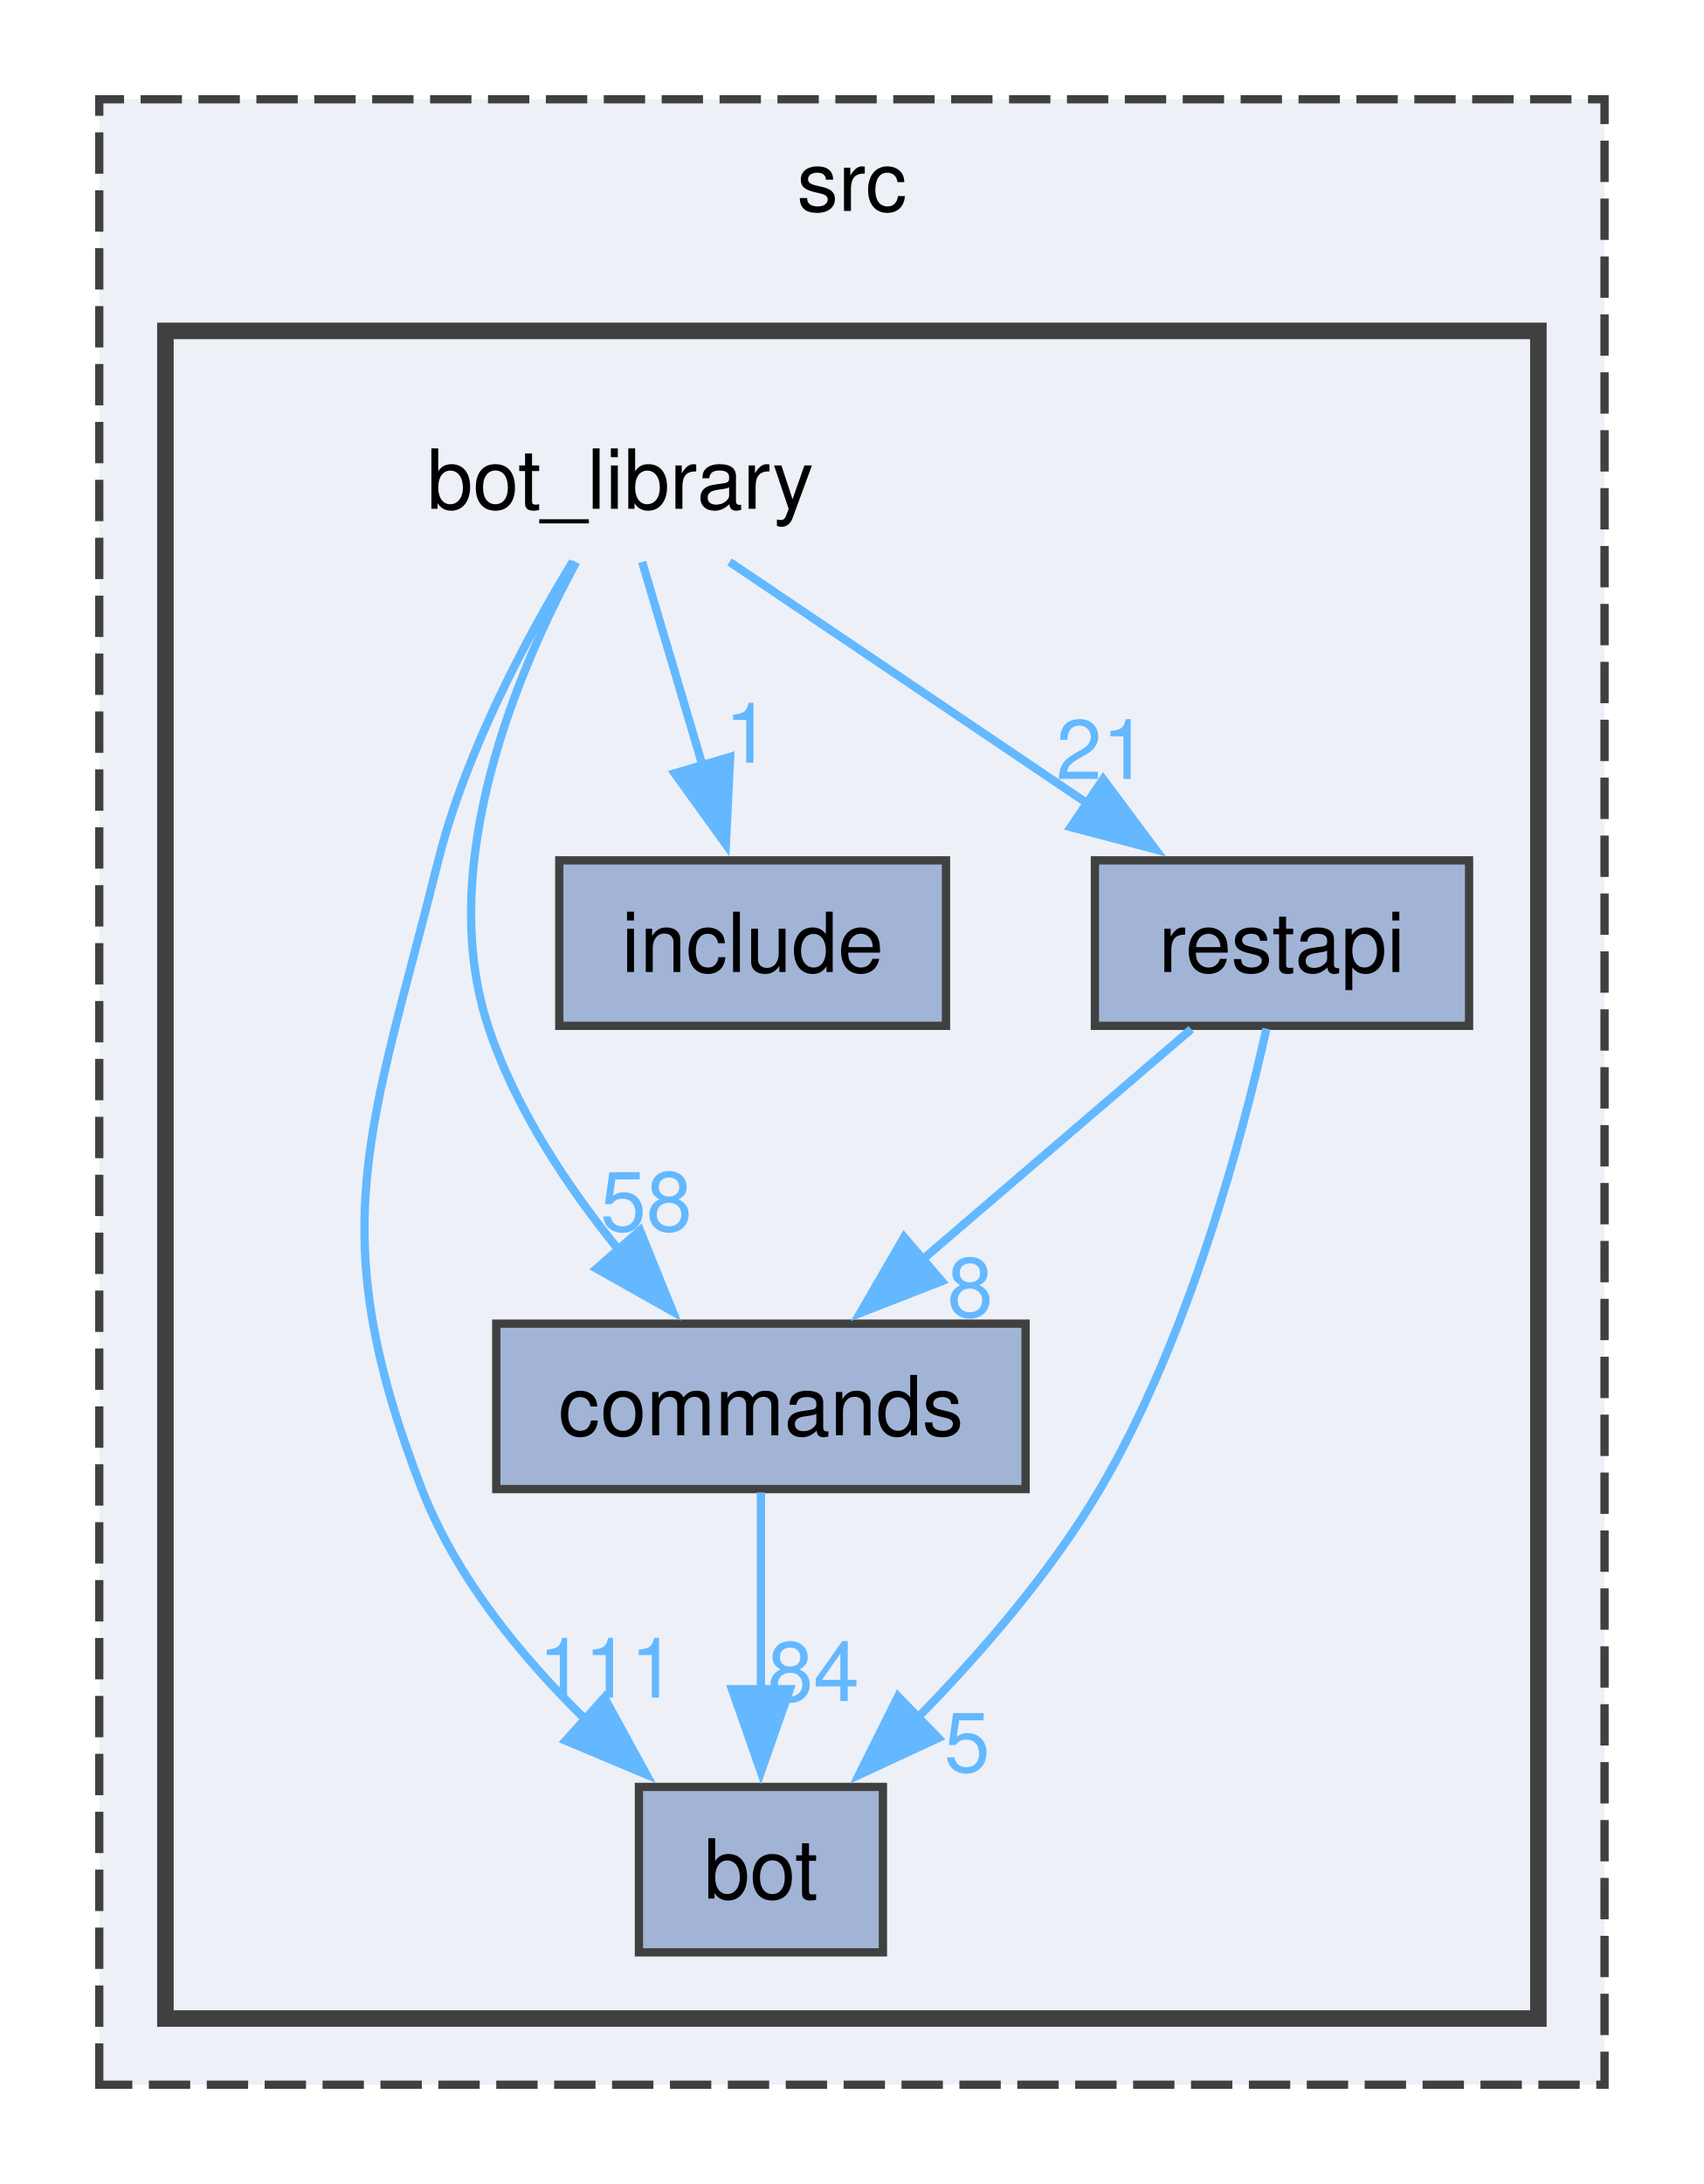
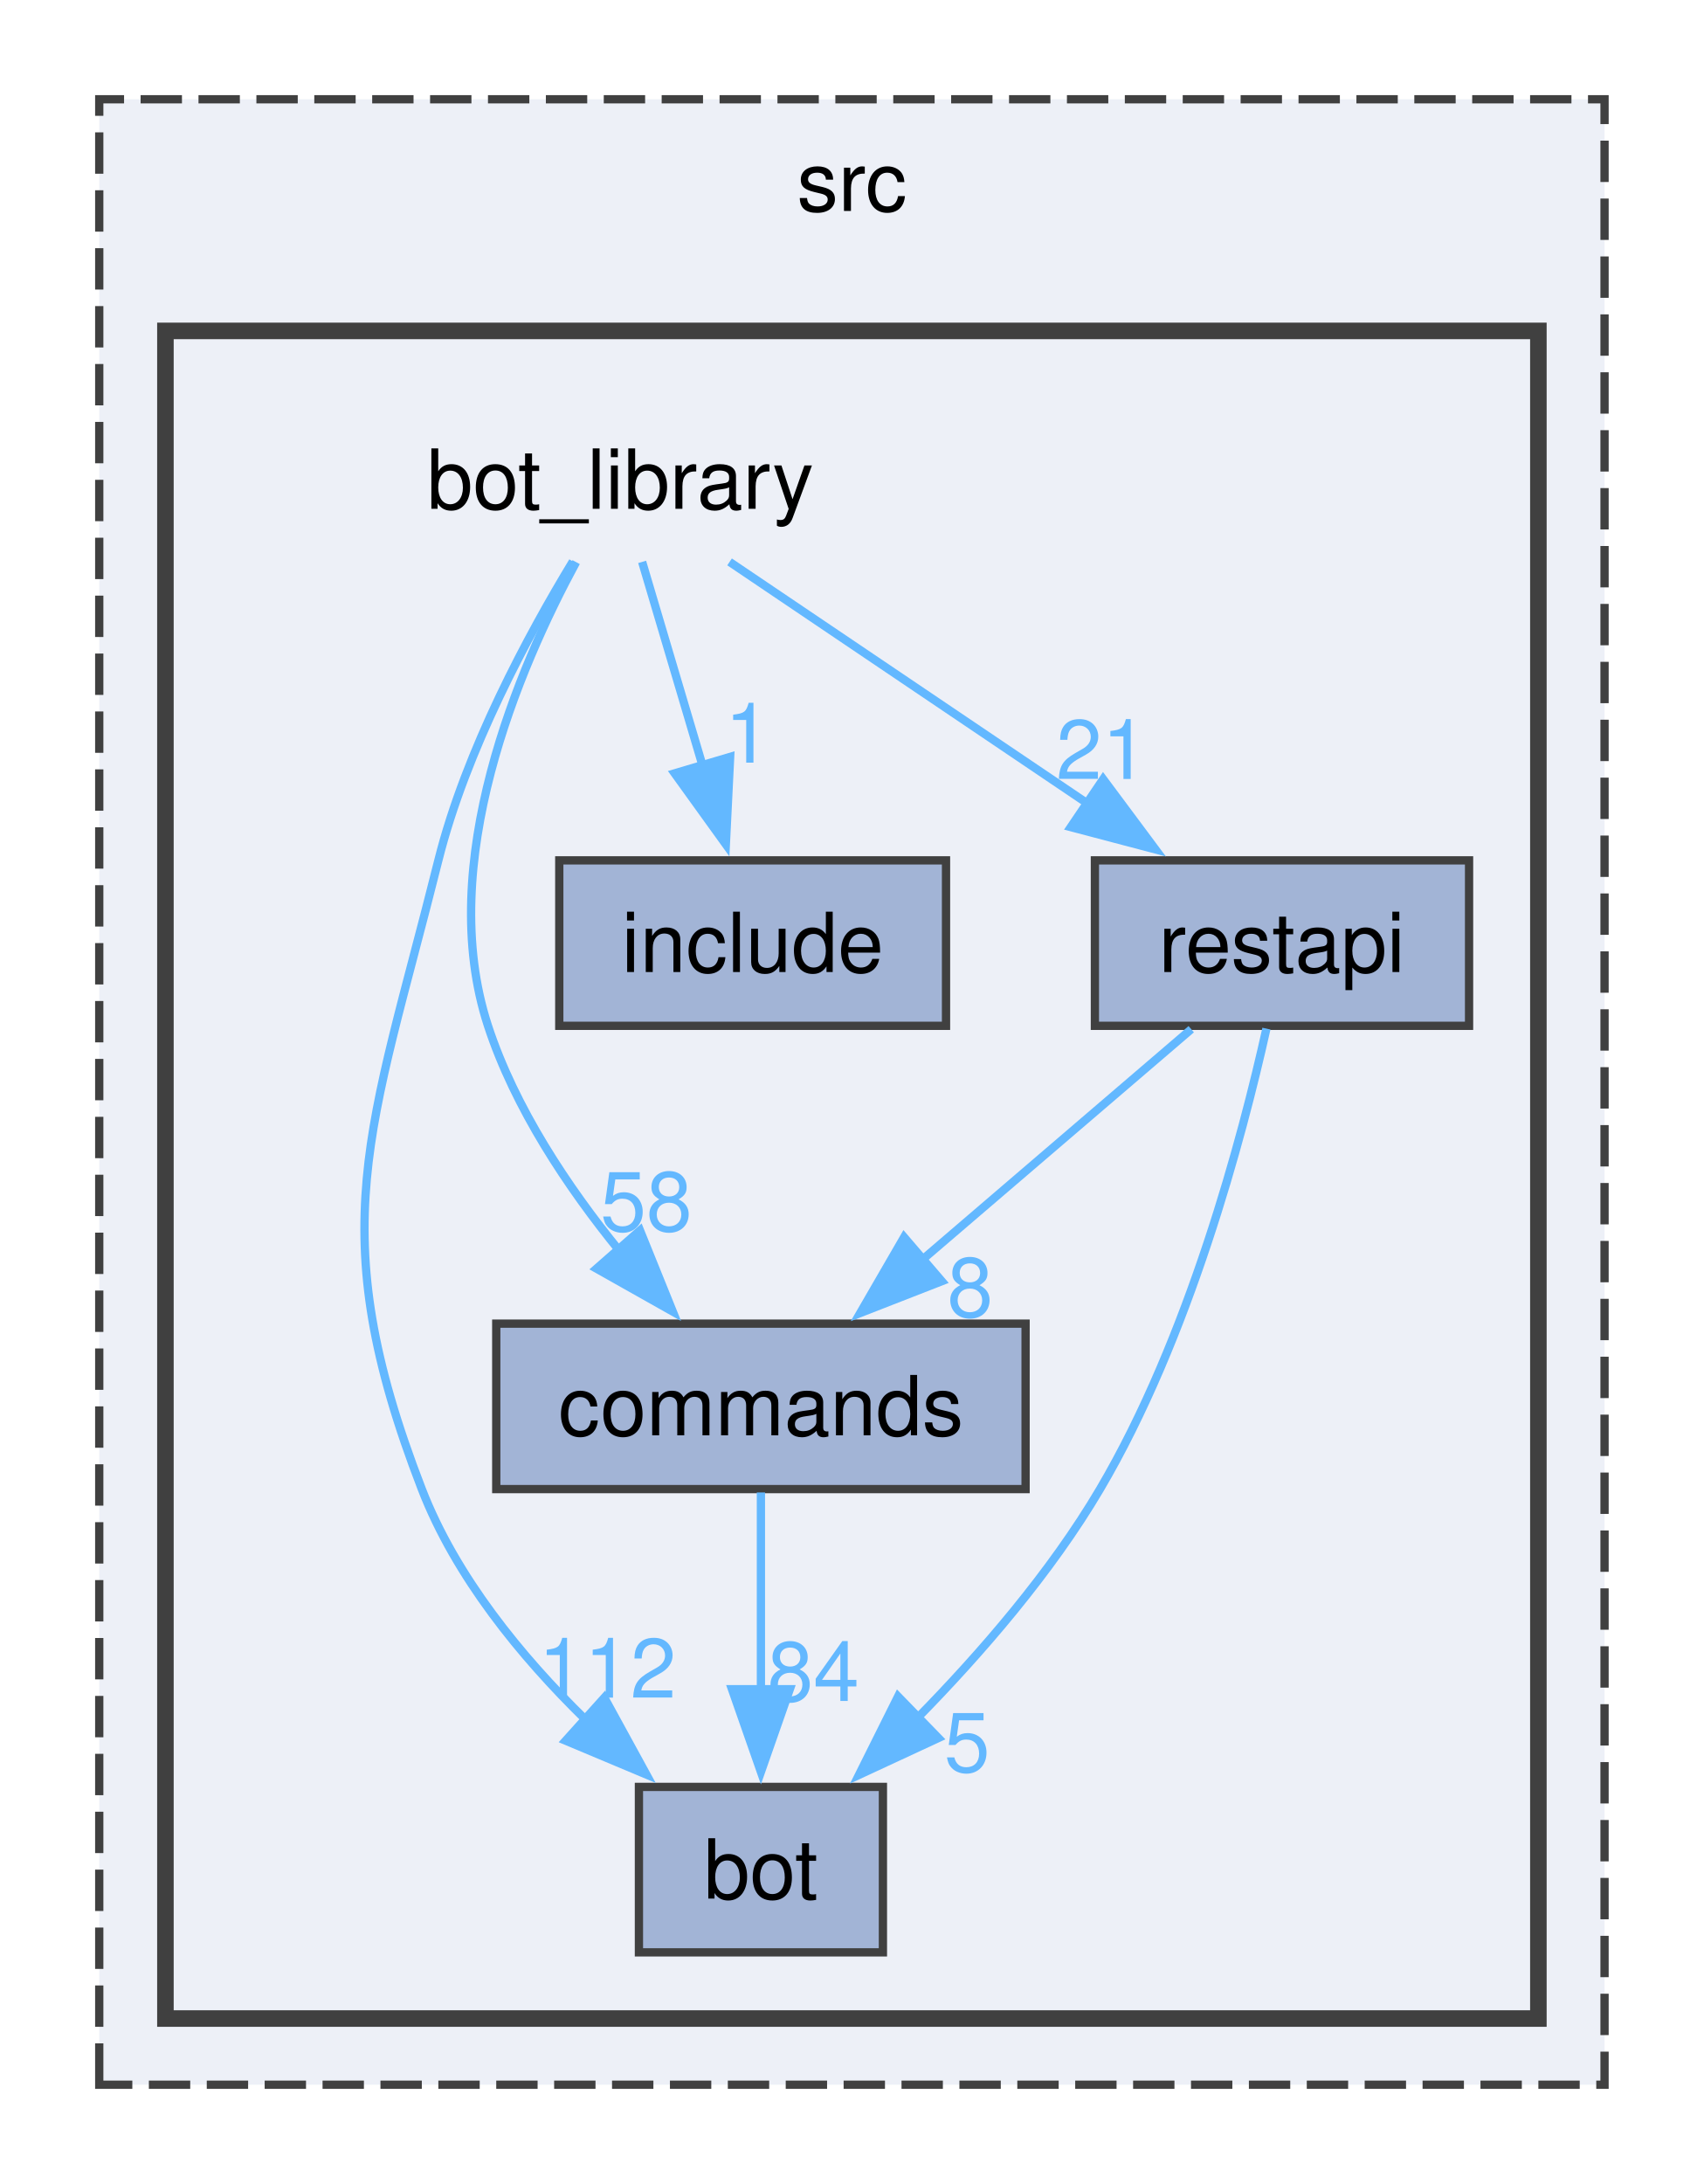
<svg xmlns="http://www.w3.org/2000/svg" xmlns:xlink="http://www.w3.org/1999/xlink" width="206pt" height="264pt" viewBox="0.00 0.00 206.00 264.00">
  <g id="graph0" class="graph" transform="scale(1 1) rotate(0) translate(4 260)">
    <g id="clust1" class="cluster">
      <g id="a_clust1">
        <a xlink:href="dir_68267d1309a1af8e8297ef4c3efbcdba.html" target="_top" xlink:title="src">
          <polygon fill="#edf0f7" stroke="#404040" stroke-dasharray="5,2" points="8,-8 8,-248 190,-248 190,-8 8,-8" />
-           <text text-anchor="middle" x="99" y="-234.5" font-family="Helvetica,sans-Serif" font-size="10.00">src</text>
+           <text xml:space="preserve" text-anchor="middle" x="99" y="-234.5" font-family="Helvetica,sans-Serif" font-size="10.00">src</text>
        </a>
      </g>
    </g>
    <g id="clust2" class="cluster">
      <g id="a_clust2">
        <a xlink:href="dir_be3b34367be430ae387384d9c29f3df4.html" target="_top">
          <polygon fill="#edf0f7" stroke="#404040" stroke-width="2" points="16,-16 16,-220 182,-220 182,-16 16,-16" />
        </a>
      </g>
    </g>
    <g id="node1" class="node">
-       <text text-anchor="middle" x="71" y="-198.5" font-family="Helvetica,sans-Serif" font-size="10.00">bot_library</text>
+       <text xml:space="preserve" text-anchor="middle" x="71" y="-198.5" font-family="Helvetica,sans-Serif" font-size="10.00">bot_library</text>
    </g>
    <g id="node2" class="node">
      <g id="a_node2">
        <a xlink:href="dir_cac0b191d0d7d0dd67d730930ce5fa13.html" target="_top" xlink:title="bot">
          <polygon fill="#a2b4d6" stroke="#404040" points="102.75,-44 73.25,-44 73.25,-24 102.75,-24 102.75,-44" />
-           <text text-anchor="middle" x="88" y="-30.5" font-family="Helvetica,sans-Serif" font-size="10.00">bot</text>
+           <text xml:space="preserve" text-anchor="middle" x="88" y="-30.5" font-family="Helvetica,sans-Serif" font-size="10.00">bot</text>
        </a>
      </g>
    </g>
    <g id="edge4" class="edge">
      <g id="a_edge4">
        <a xlink:href="dir_000002_000001.html" target="_top">
          <path fill="none" stroke="#63b8ff" d="M65.26,-192.13C59.93,-183.35 52.34,-169.33 49,-156 40.8,-123.22 34.8,-111.51 47,-80 51.1,-69.4 58.99,-59.77 66.77,-52.16" />
          <polygon fill="#63b8ff" stroke="#63b8ff" points="69.07,-54.79 74.16,-45.49 64.39,-49.59 69.07,-54.79" />
        </a>
      </g>
      <g id="a_edge4-headlabel">
-         <a xlink:href="dir_000002_000001.html" target="_top" xlink:title="111">
-           <text text-anchor="middle" x="69.43" y="-54.79" font-family="Helvetica,sans-Serif" font-size="10.00" fill="#63b8ff">111</text>
+         <a xlink:href="dir_000002_000001.html" target="_top" xlink:title="112">
+           <text xml:space="preserve" text-anchor="middle" x="69.43" y="-54.79" font-family="Helvetica,sans-Serif" font-size="10.00" fill="#63b8ff">112</text>
        </a>
      </g>
    </g>
    <g id="node3" class="node">
      <g id="a_node3">
        <a xlink:href="dir_261c5c8db3e2632ea4bb1b96cd6e78dc.html" target="_top" xlink:title="commands">
          <polygon fill="#a2b4d6" stroke="#404040" points="120,-100 56,-100 56,-80 120,-80 120,-100" />
-           <text text-anchor="middle" x="88" y="-86.5" font-family="Helvetica,sans-Serif" font-size="10.00">commands</text>
+           <text xml:space="preserve" text-anchor="middle" x="88" y="-86.5" font-family="Helvetica,sans-Serif" font-size="10.00">commands</text>
        </a>
      </g>
    </g>
    <g id="edge1" class="edge">
      <g id="a_edge1">
        <a xlink:href="dir_000002_000008.html" target="_top">
          <path fill="none" stroke="#63b8ff" d="M65.66,-192.05C58.81,-179.41 48.56,-155.66 55,-136 58.26,-126.05 64.64,-116.48 70.94,-108.75" />
          <polygon fill="#63b8ff" stroke="#63b8ff" points="73.38,-111.27 77.35,-101.45 68.12,-106.65 73.38,-111.27" />
        </a>
      </g>
      <g id="a_edge1-headlabel">
        <a xlink:href="dir_000002_000008.html" target="_top" xlink:title="58">
-           <text text-anchor="middle" x="74.14" y="-111.21" font-family="Helvetica,sans-Serif" font-size="10.00" fill="#63b8ff">58</text>
+           <text xml:space="preserve" text-anchor="middle" x="74.14" y="-111.21" font-family="Helvetica,sans-Serif" font-size="10.00" fill="#63b8ff">58</text>
        </a>
      </g>
    </g>
    <g id="node4" class="node">
      <g id="a_node4">
        <a xlink:href="dir_c4d2f9b4f1f7fe32328b7bf14437c809.html" target="_top" xlink:title="include">
          <polygon fill="#a2b4d6" stroke="#404040" points="110.38,-156 63.62,-156 63.62,-136 110.38,-136 110.38,-156" />
-           <text text-anchor="middle" x="87" y="-142.5" font-family="Helvetica,sans-Serif" font-size="10.00">include</text>
+           <text xml:space="preserve" text-anchor="middle" x="87" y="-142.5" font-family="Helvetica,sans-Serif" font-size="10.00">include</text>
        </a>
      </g>
    </g>
    <g id="edge3" class="edge">
      <g id="a_edge3">
        <a xlink:href="dir_000002_000021.html" target="_top">
          <path fill="none" stroke="#63b8ff" d="M73.64,-192.08C75.62,-185.4 78.41,-175.99 80.93,-167.5" />
          <polygon fill="#63b8ff" stroke="#63b8ff" points="84.28,-168.51 83.76,-157.93 77.57,-166.52 84.28,-168.51" />
        </a>
      </g>
      <g id="a_edge3-headlabel">
        <a xlink:href="dir_000002_000021.html" target="_top" xlink:title="1">
-           <text text-anchor="middle" x="86.41" y="-167.81" font-family="Helvetica,sans-Serif" font-size="10.00" fill="#63b8ff">1</text>
+           <text xml:space="preserve" text-anchor="middle" x="86.41" y="-167.81" font-family="Helvetica,sans-Serif" font-size="10.00" fill="#63b8ff">1</text>
        </a>
      </g>
    </g>
    <g id="node5" class="node">
      <g id="a_node5">
        <a xlink:href="dir_31c8f4e7515f0a446677b1df1435d5ea.html" target="_top" xlink:title="restapi">
          <polygon fill="#a2b4d6" stroke="#404040" points="173.62,-156 128.38,-156 128.38,-136 173.62,-136 173.62,-156" />
-           <text text-anchor="middle" x="151" y="-142.5" font-family="Helvetica,sans-Serif" font-size="10.00">restapi</text>
+           <text xml:space="preserve" text-anchor="middle" x="151" y="-142.5" font-family="Helvetica,sans-Serif" font-size="10.00">restapi</text>
        </a>
      </g>
    </g>
    <g id="edge2" class="edge">
      <g id="a_edge2">
        <a xlink:href="dir_000002_000037.html" target="_top">
          <path fill="none" stroke="#63b8ff" d="M84.21,-192.08C96.04,-184.1 113.65,-172.21 127.82,-162.65" />
          <polygon fill="#63b8ff" stroke="#63b8ff" points="129.38,-165.82 135.71,-157.32 125.46,-160.02 129.38,-165.82" />
        </a>
      </g>
      <g id="a_edge2-headlabel">
        <a xlink:href="dir_000002_000037.html" target="_top" xlink:title="21">
-           <text text-anchor="middle" x="129.24" y="-165.84" font-family="Helvetica,sans-Serif" font-size="10.00" fill="#63b8ff">21</text>
+           <text xml:space="preserve" text-anchor="middle" x="129.24" y="-165.84" font-family="Helvetica,sans-Serif" font-size="10.00" fill="#63b8ff">21</text>
        </a>
      </g>
    </g>
    <g id="edge5" class="edge">
      <g id="a_edge5">
        <a xlink:href="dir_000008_000001.html" target="_top">
          <path fill="none" stroke="#63b8ff" d="M88,-79.59C88,-73.01 88,-63.96 88,-55.73" />
          <polygon fill="#63b8ff" stroke="#63b8ff" points="91.5,-55.81 88,-45.81 84.5,-55.81 91.5,-55.81" />
        </a>
      </g>
      <g id="a_edge5-headlabel">
        <a xlink:href="dir_000008_000001.html" target="_top" xlink:title="84">
-           <text text-anchor="middle" x="94.34" y="-54.39" font-family="Helvetica,sans-Serif" font-size="10.00" fill="#63b8ff">84</text>
+           <text xml:space="preserve" text-anchor="middle" x="94.34" y="-54.39" font-family="Helvetica,sans-Serif" font-size="10.00" fill="#63b8ff">84</text>
        </a>
      </g>
    </g>
    <g id="edge7" class="edge">
      <g id="a_edge7">
        <a xlink:href="dir_000037_000001.html" target="_top">
          <path fill="none" stroke="#63b8ff" d="M149.12,-135.66C146.2,-122.56 139.77,-98.27 129,-80 123.07,-69.94 114.63,-60.19 106.94,-52.35" />
          <polygon fill="#63b8ff" stroke="#63b8ff" points="109.46,-49.91 99.85,-45.45 104.58,-54.93 109.46,-49.91" />
        </a>
      </g>
      <g id="a_edge7-headlabel">
        <a xlink:href="dir_000037_000001.html" target="_top" xlink:title="5">
-           <text text-anchor="middle" x="112.93" y="-45.83" font-family="Helvetica,sans-Serif" font-size="10.00" fill="#63b8ff">5</text>
+           <text xml:space="preserve" text-anchor="middle" x="112.93" y="-45.83" font-family="Helvetica,sans-Serif" font-size="10.00" fill="#63b8ff">5</text>
        </a>
      </g>
    </g>
    <g id="edge6" class="edge">
      <g id="a_edge6">
        <a xlink:href="dir_000037_000008.html" target="_top">
          <path fill="none" stroke="#63b8ff" d="M140.03,-135.59C131.08,-127.93 118.23,-116.91 107.54,-107.75" />
          <polygon fill="#63b8ff" stroke="#63b8ff" points="109.87,-105.13 100,-101.28 105.31,-110.45 109.87,-105.13" />
        </a>
      </g>
      <g id="a_edge6-headlabel">
        <a xlink:href="dir_000037_000008.html" target="_top" xlink:title="8">
-           <text text-anchor="middle" x="113.3" y="-100.83" font-family="Helvetica,sans-Serif" font-size="10.00" fill="#63b8ff">8</text>
+           <text xml:space="preserve" text-anchor="middle" x="113.3" y="-100.83" font-family="Helvetica,sans-Serif" font-size="10.00" fill="#63b8ff">8</text>
        </a>
      </g>
    </g>
  </g>
</svg>
